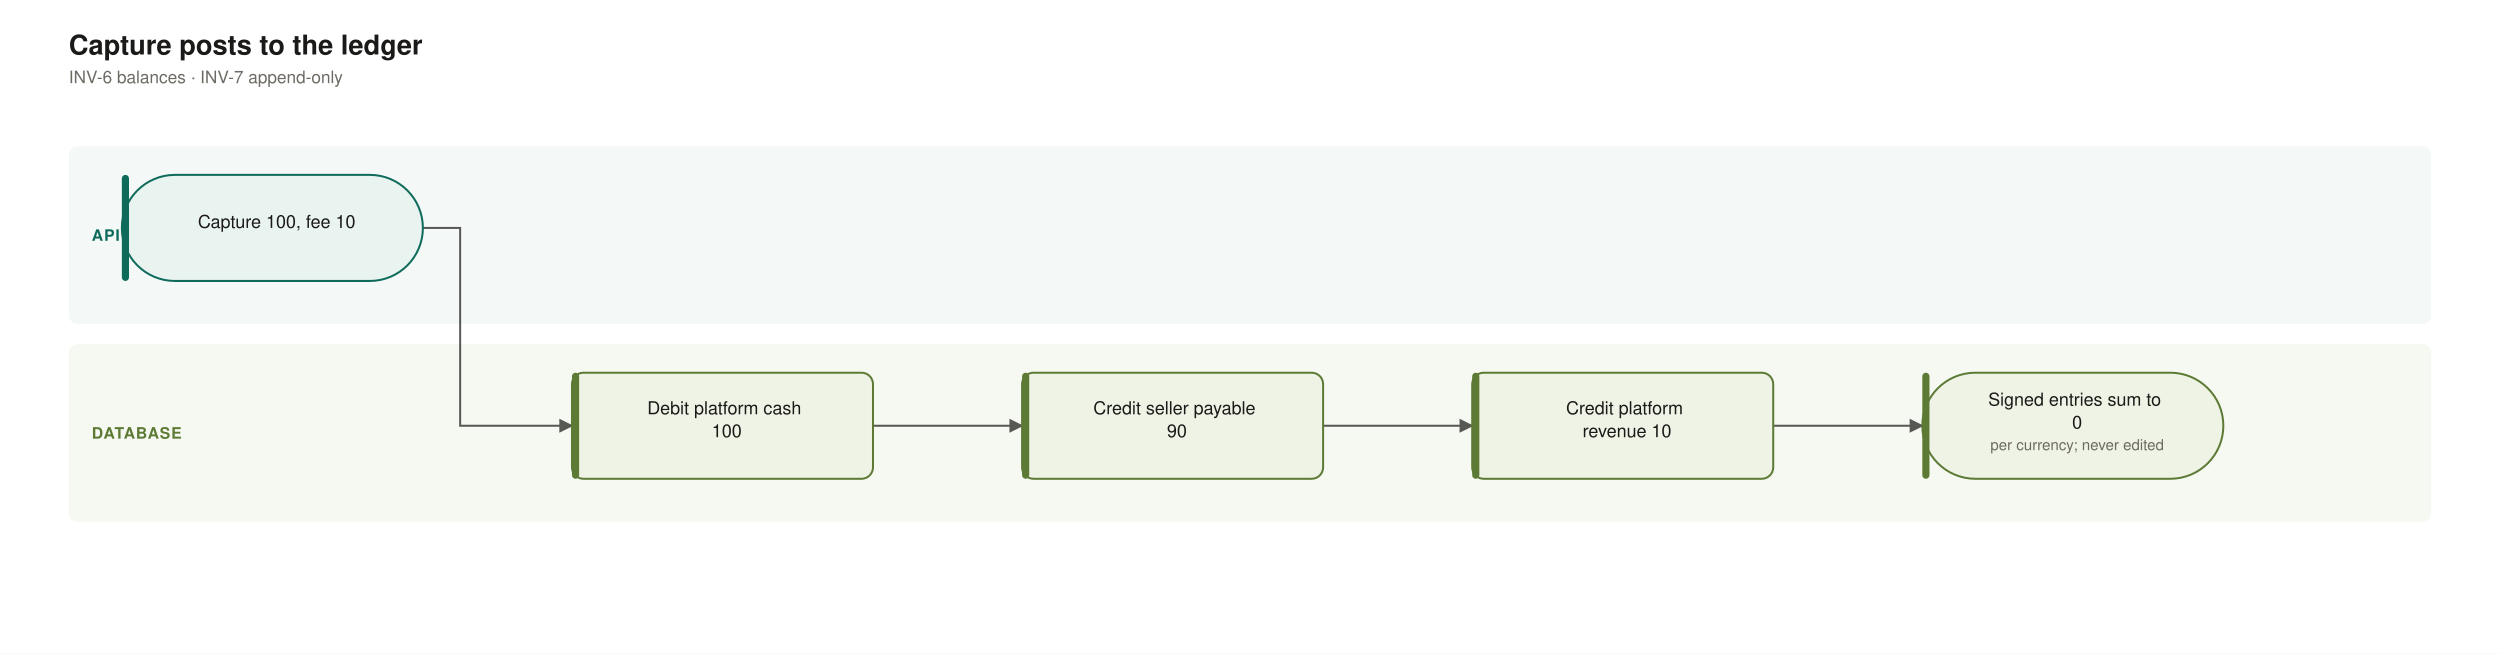
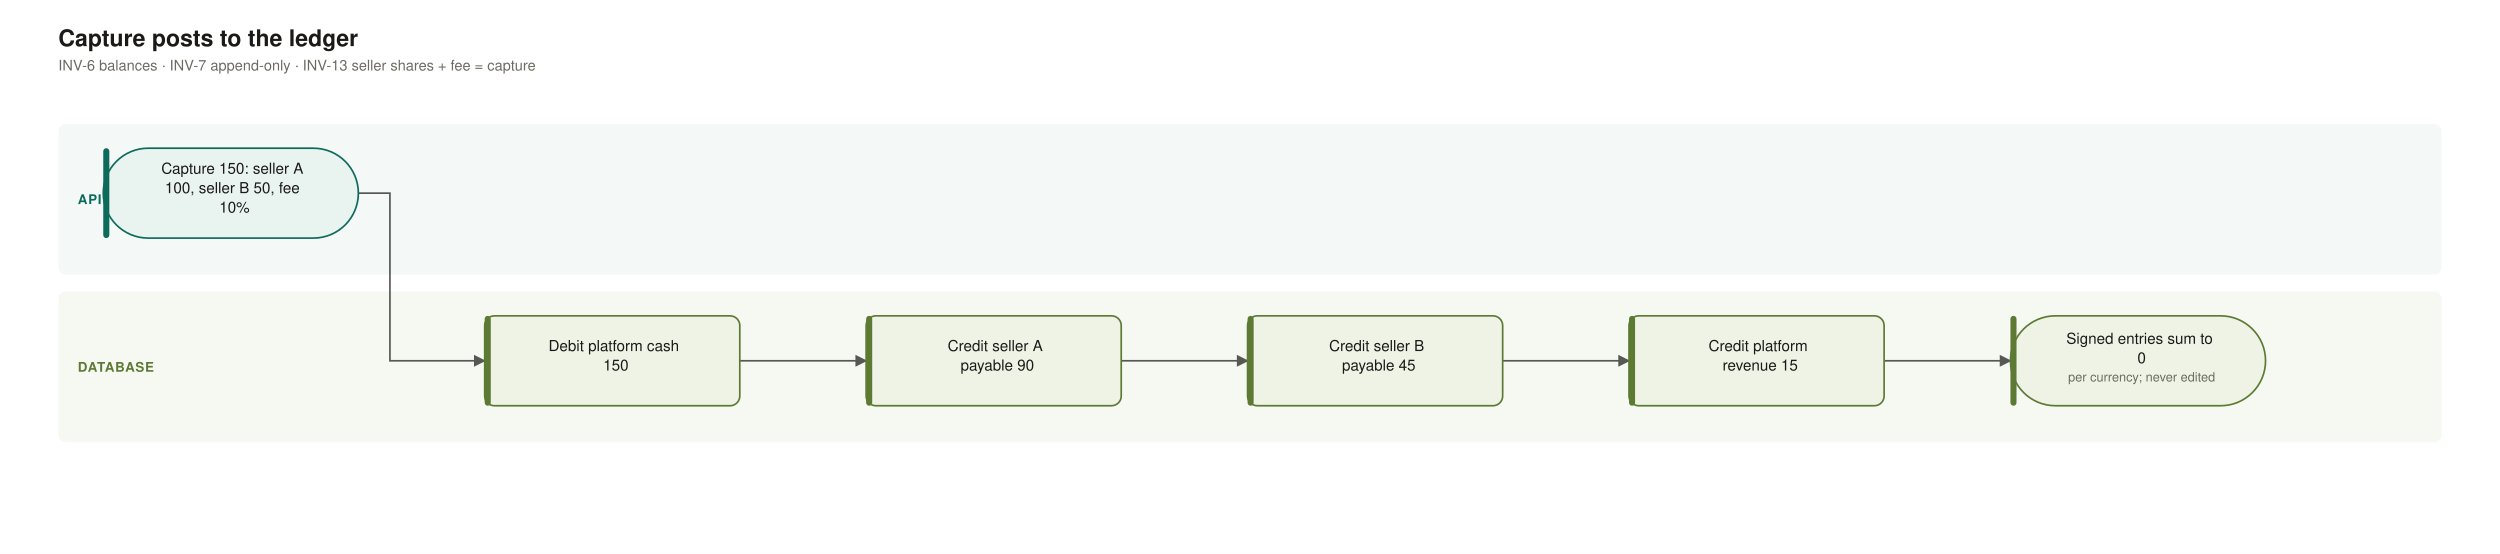
- <svg xmlns="http://www.w3.org/2000/svg" width="1744" height="456" viewBox="0 0 1744 456">
-   <rect width="1744" height="456" fill="#ffffff" />
+ <svg xmlns="http://www.w3.org/2000/svg" width="2058" height="456" viewBox="0 0 2058 456">
+   <rect width="2058" height="456" fill="#ffffff" />
  <defs>
    <marker id="a" viewBox="0 0 10 10" refX="9" refY="5" markerWidth="7" markerHeight="7" orient="auto-start-reverse">
      <path d="M 0 0 L 10 5 L 0 10 z" fill="#1b1a18" />
    </marker>
  </defs>
  <text x="48" y="38" font-family="Helvetica, Arial, sans-serif" font-size="19" font-weight="700" fill="#1b1a18">Capture posts to the ledger</text>
-   <text x="48" y="58" font-family="Helvetica, Arial, sans-serif" font-size="12" fill="#6d6a63">INV-6 balances · INV-7 append-only</text>
-   <rect x="48" y="102" width="1648" height="124" rx="6" fill="#e9f3f0" opacity="0.5" />
+   <text x="48" y="58" font-family="Helvetica, Arial, sans-serif" font-size="12" fill="#6d6a63">INV-6 balances · INV-7 append-only · INV-13 seller shares + fee = capture</text>
+   <rect x="48" y="102" width="1962" height="124" rx="6" fill="#e9f3f0" opacity="0.5" />
  <text x="64" y="168" font-family="Helvetica, Arial, sans-serif" font-size="11" font-weight="700" fill="#0e6b5c" letter-spacing="0.06em">API</text>
-   <rect x="48" y="240" width="1648" height="124" rx="6" fill="#eef3e6" opacity="0.5" />
+   <rect x="48" y="240" width="1962" height="124" rx="6" fill="#eef3e6" opacity="0.5" />
  <text x="64" y="306" font-family="Helvetica, Arial, sans-serif" font-size="11" font-weight="700" fill="#5d7a34" letter-spacing="0.06em">DATABASE</text>
  <path d="M 295 159 H 321 V 297 H 399" fill="none" stroke="#1b1a18" stroke-width="1.4" opacity="0.72" marker-end="url(#a)" />
  <path d="M 609 297 H 713" fill="none" stroke="#1b1a18" stroke-width="1.4" opacity="0.72" marker-end="url(#a)" />
  <path d="M 923 297 H 1027" fill="none" stroke="#1b1a18" stroke-width="1.4" opacity="0.72" marker-end="url(#a)" />
  <path d="M 1237 297 H 1341" fill="none" stroke="#1b1a18" stroke-width="1.4" opacity="0.72" marker-end="url(#a)" />
+   <path d="M 1551 297 H 1655" fill="none" stroke="#1b1a18" stroke-width="1.4" opacity="0.72" marker-end="url(#a)" />
  <rect x="85" y="122" width="210" height="74" rx="37" fill="#e9f3f0" stroke="#0e6b5c" stroke-width="1.4" />
  <rect x="85" y="122" width="5" height="74" rx="2.5" fill="#0e6b5c" />
-   <text x="193" y="159" text-anchor="middle" font-family="Helvetica, Arial, sans-serif" font-size="12.5" fill="#1b1a18">
-     <tspan x="193" dy="0">Capture 100, fee 10</tspan>
+   <text x="193" y="143" text-anchor="middle" font-family="Helvetica, Arial, sans-serif" font-size="12.5" fill="#1b1a18">
+     <tspan x="193" dy="0">Capture 150: seller A</tspan>
+     <tspan x="193" dy="16">100, seller B 50, fee</tspan>
+     <tspan x="193" dy="16">10%</tspan>
  </text>
  <rect x="399" y="260" width="210" height="74" rx="8" fill="#eef3e6" stroke="#5d7a34" stroke-width="1.4" />
  <rect x="399" y="260" width="5" height="74" rx="2.5" fill="#5d7a34" />
  <text x="507" y="289" text-anchor="middle" font-family="Helvetica, Arial, sans-serif" font-size="12.5" fill="#1b1a18">
    <tspan x="507" dy="0">Debit platform cash</tspan>
-     <tspan x="507" dy="16">100</tspan>
+     <tspan x="507" dy="16">150</tspan>
  </text>
  <rect x="713" y="260" width="210" height="74" rx="8" fill="#eef3e6" stroke="#5d7a34" stroke-width="1.4" />
  <rect x="713" y="260" width="5" height="74" rx="2.5" fill="#5d7a34" />
  <text x="821" y="289" text-anchor="middle" font-family="Helvetica, Arial, sans-serif" font-size="12.5" fill="#1b1a18">
-     <tspan x="821" dy="0">Credit seller payable</tspan>
-     <tspan x="821" dy="16">90</tspan>
+     <tspan x="821" dy="0">Credit seller A</tspan>
+     <tspan x="821" dy="16">payable 90</tspan>
  </text>
  <rect x="1027" y="260" width="210" height="74" rx="8" fill="#eef3e6" stroke="#5d7a34" stroke-width="1.4" />
  <rect x="1027" y="260" width="5" height="74" rx="2.5" fill="#5d7a34" />
  <text x="1135" y="289" text-anchor="middle" font-family="Helvetica, Arial, sans-serif" font-size="12.5" fill="#1b1a18">
-     <tspan x="1135" dy="0">Credit platform</tspan>
-     <tspan x="1135" dy="16">revenue 10</tspan>
+     <tspan x="1135" dy="0">Credit seller B</tspan>
+     <tspan x="1135" dy="16">payable 45</tspan>
  </text>
-   <rect x="1341" y="260" width="210" height="74" rx="37" fill="#eef3e6" stroke="#5d7a34" stroke-width="1.4" />
+   <rect x="1341" y="260" width="210" height="74" rx="8" fill="#eef3e6" stroke="#5d7a34" stroke-width="1.4" />
  <rect x="1341" y="260" width="5" height="74" rx="2.5" fill="#5d7a34" />
-   <text x="1449" y="283" text-anchor="middle" font-family="Helvetica, Arial, sans-serif" font-size="12.5" fill="#1b1a18">
-     <tspan x="1449" dy="0">Signed entries sum to</tspan>
-     <tspan x="1449" dy="16">0</tspan>
+   <text x="1449" y="289" text-anchor="middle" font-family="Helvetica, Arial, sans-serif" font-size="12.5" fill="#1b1a18">
+     <tspan x="1449" dy="0">Credit platform</tspan>
+     <tspan x="1449" dy="16">revenue 15</tspan>
  </text>
-   <text x="1449" y="314" text-anchor="middle" font-family="Helvetica, Arial, sans-serif" font-size="10.5" fill="#6d6a63">per currency; never edited</text>
+   <rect x="1655" y="260" width="210" height="74" rx="37" fill="#eef3e6" stroke="#5d7a34" stroke-width="1.4" />
+   <rect x="1655" y="260" width="5" height="74" rx="2.5" fill="#5d7a34" />
+   <text x="1763" y="283" text-anchor="middle" font-family="Helvetica, Arial, sans-serif" font-size="12.5" fill="#1b1a18">
+     <tspan x="1763" dy="0">Signed entries sum to</tspan>
+     <tspan x="1763" dy="16">0</tspan>
+   </text>
+   <text x="1763" y="314" text-anchor="middle" font-family="Helvetica, Arial, sans-serif" font-size="10.5" fill="#6d6a63">per currency; never edited</text>
</svg>
